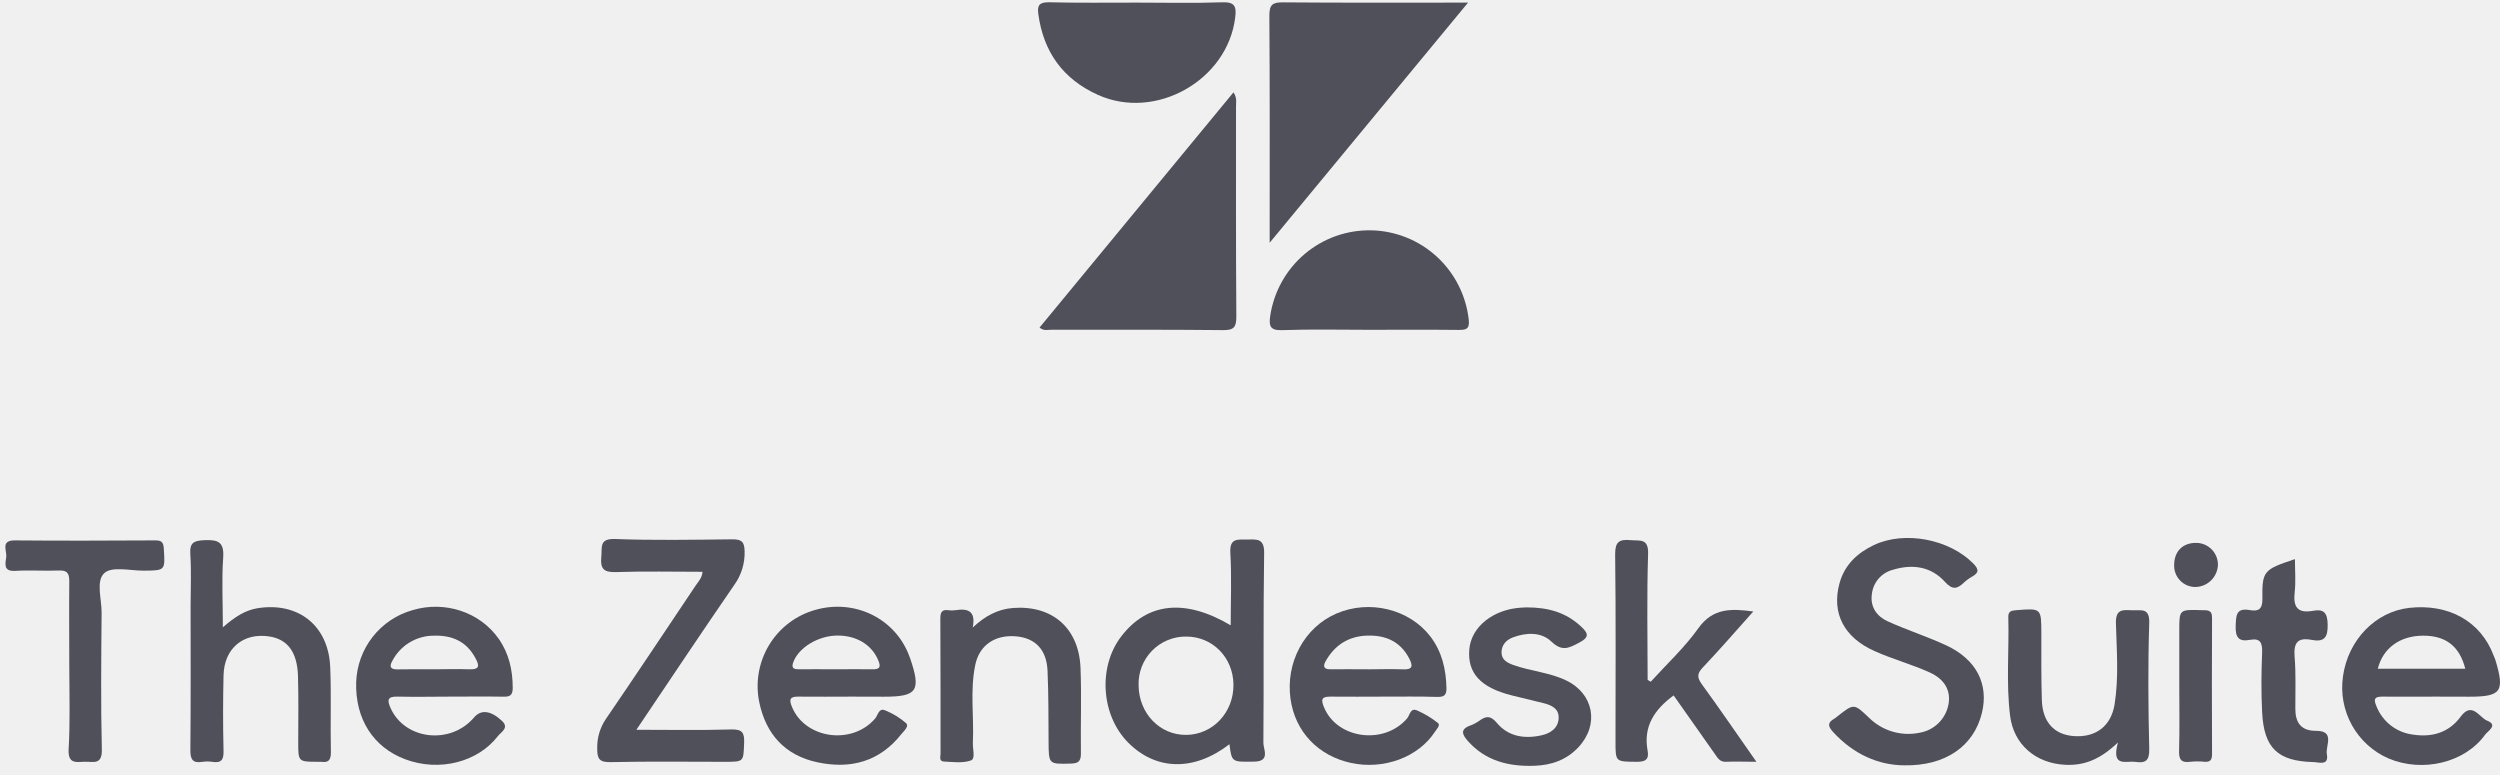
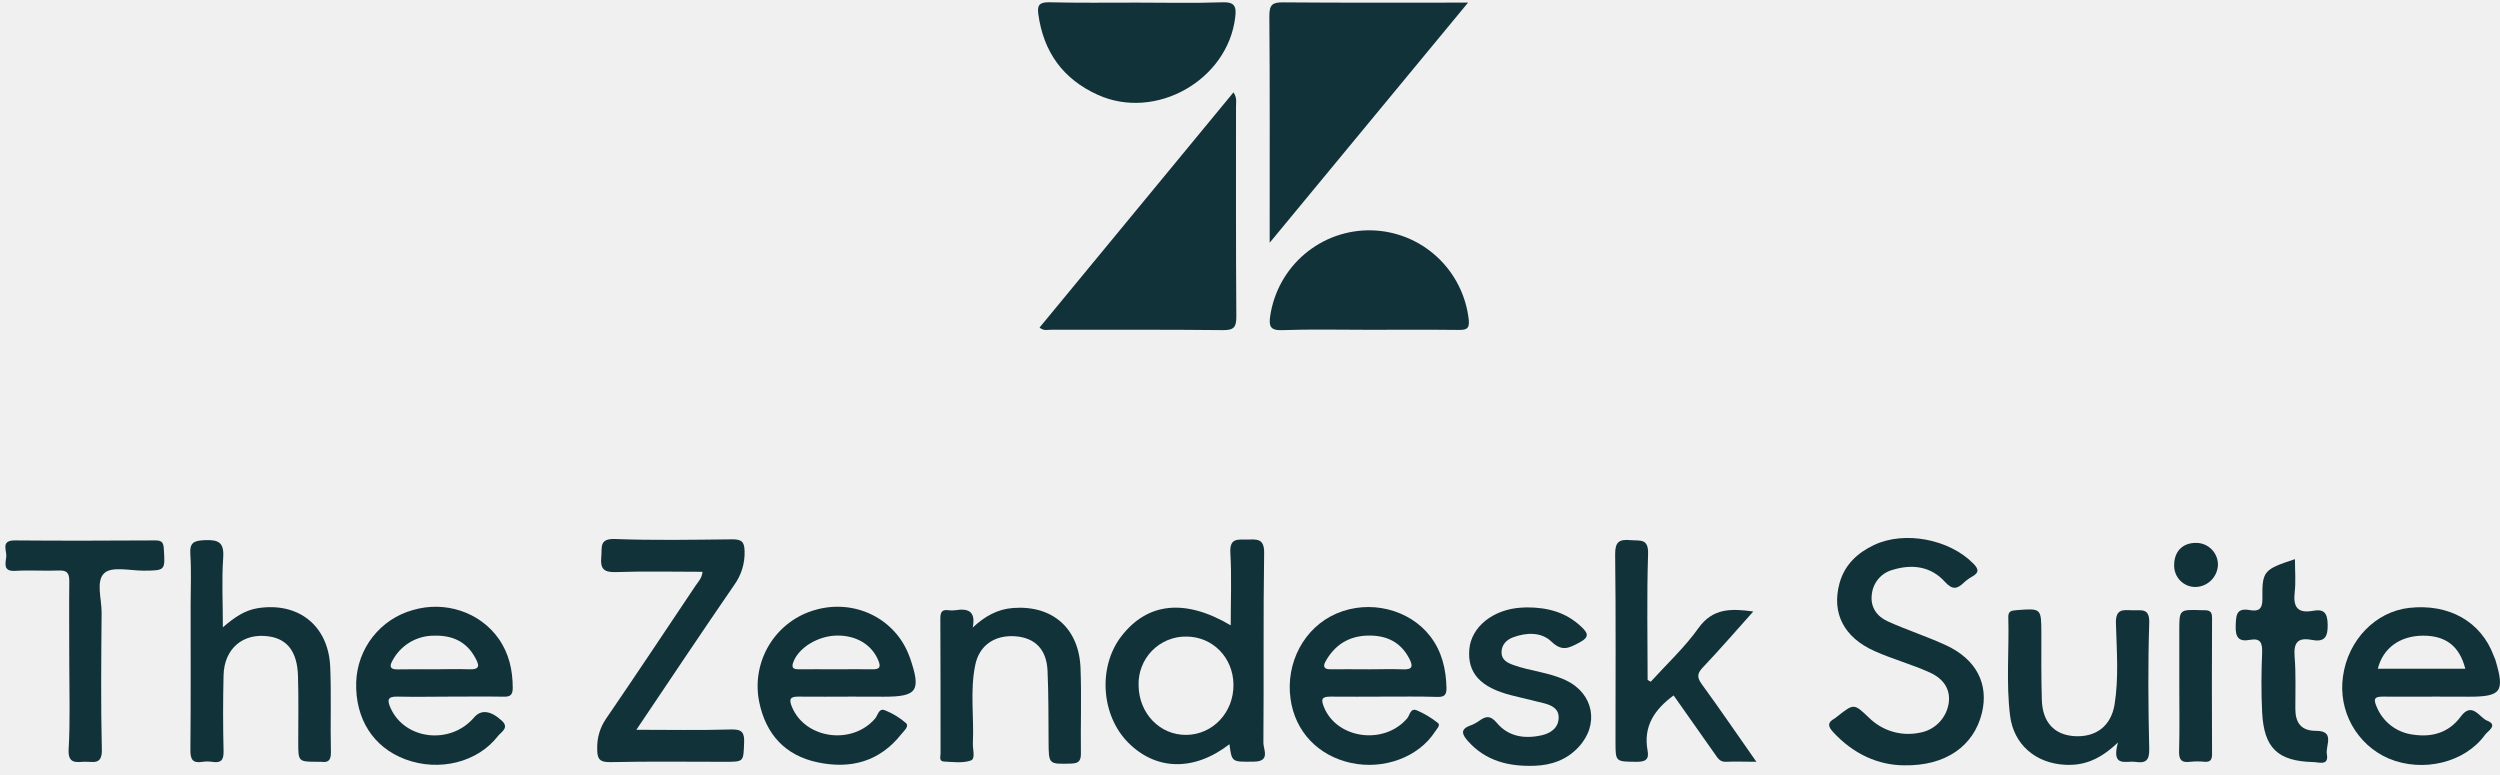
<svg xmlns="http://www.w3.org/2000/svg" width="281" height="87" viewBox="0 0 281 87" fill="none">
-   <g clipPath="url(#clip0_623_864)">
-     <path d="M165.009 0.294L142.711 27.282V25.738C142.711 17.752 142.737 9.769 142.675 1.786C142.675 0.545 143 0.255 144.206 0.265C151.008 0.323 157.814 0.294 165.009 0.294Z" fill="#4F5059" />
-     <path d="M116.844 36.818L138.642 10.382C139.061 10.999 138.928 11.492 138.928 11.949C138.928 19.821 138.908 27.69 138.964 35.562C138.964 36.743 138.73 37.118 137.475 37.105C131.04 37.034 124.605 37.073 118.173 37.063C117.77 37.06 117.325 37.223 116.844 36.818Z" fill="#4F5059" />
-     <path d="M138.189 83.649C134.204 86.727 129.921 86.613 126.797 83.457C123.739 80.372 123.401 74.912 126.053 71.498C128.978 67.719 133.203 67.255 138.332 70.287C138.332 67.49 138.446 64.795 138.29 62.128C138.192 60.415 139.177 60.663 140.204 60.646C141.231 60.63 142.115 60.474 142.089 62.154C141.978 69.269 142.066 76.384 142.004 83.499C142.004 84.24 142.814 85.578 140.971 85.607C138.455 85.64 138.455 85.702 138.189 83.649ZM138.641 76.955C138.611 73.91 136.304 71.554 133.34 71.55C132.623 71.54 131.911 71.676 131.248 71.95C130.585 72.224 129.984 72.631 129.482 73.146C128.981 73.661 128.589 74.272 128.33 74.944C128.071 75.616 127.951 76.334 127.977 77.053C128.016 80.199 130.379 82.644 133.356 82.602C136.333 82.559 138.667 80.075 138.641 76.955Z" fill="#4F5059" />
-     <path d="M127.806 0.294C131.001 0.294 134.199 0.372 137.387 0.258C138.798 0.209 138.986 0.738 138.84 1.942C137.995 9.018 129.896 13.6 123.396 10.659C119.467 8.881 117.279 5.829 116.704 1.56C116.568 0.548 116.863 0.255 117.897 0.255C121.199 0.336 124.504 0.294 127.806 0.294Z" fill="#4F5059" />
-     <path d="M71.529 82.027C75.27 82.027 78.721 82.096 82.17 81.991C83.447 81.952 83.691 82.363 83.639 83.532C83.551 85.624 83.639 85.627 81.458 85.627C77.181 85.627 72.904 85.568 68.627 85.663C67.353 85.689 67.115 85.274 67.128 84.106C67.102 82.918 67.451 81.753 68.126 80.777C71.522 75.813 74.85 70.803 78.201 65.803C78.49 65.369 78.9 64.99 78.965 64.269C75.692 64.269 72.465 64.191 69.231 64.302C67.837 64.351 67.453 63.9 67.587 62.578C67.694 61.524 67.314 60.516 69.143 60.584C73.521 60.751 77.918 60.666 82.296 60.62C83.32 60.62 83.674 60.842 83.694 61.958C83.736 63.303 83.335 64.623 82.553 65.715C78.894 71.028 75.322 76.394 71.529 82.027Z" fill="#4F5059" />
-     <path d="M214.014 86.022C211.134 86.006 208.313 84.769 206.025 82.262C205.447 81.629 205.408 81.211 206.168 80.784C206.306 80.697 206.436 80.598 206.558 80.49C208.388 79.061 208.385 79.064 210.081 80.676C210.817 81.404 211.721 81.939 212.712 82.232C213.703 82.526 214.75 82.57 215.762 82.36C216.565 82.226 217.308 81.847 217.889 81.275C218.471 80.703 218.863 79.965 219.012 79.162C219.285 77.67 218.626 76.348 216.871 75.572C214.859 74.664 212.704 74.08 210.695 73.179C207.241 71.639 205.869 68.904 206.75 65.598C207.312 63.499 208.758 62.151 210.634 61.26C214.095 59.628 219.1 60.607 221.791 63.333C222.405 63.953 222.483 64.357 221.677 64.805C221.345 64.99 221.036 65.214 220.758 65.474C219.994 66.185 219.484 66.365 218.593 65.382C217.053 63.675 214.963 63.372 212.772 64.041C212.137 64.201 211.566 64.556 211.139 65.056C210.713 65.556 210.451 66.176 210.39 66.831C210.208 68.267 210.985 69.292 212.178 69.837C214.336 70.816 216.611 71.544 218.759 72.54C222.152 74.113 223.559 76.903 222.763 80.151C221.853 83.855 218.691 86.11 214.014 86.022Z" fill="#4F5059" />
-     <path d="M153.84 37.069C150.59 37.069 147.34 36.991 144.113 37.108C142.754 37.157 142.614 36.638 142.77 35.522C143.174 32.804 144.55 30.328 146.64 28.555C148.731 26.782 151.393 25.834 154.128 25.889C156.864 25.944 159.486 26.999 161.504 28.854C163.522 30.71 164.797 33.241 165.092 35.973C165.202 37.063 164.692 37.086 163.893 37.082C160.542 37.043 157.191 37.069 153.84 37.069Z" fill="#4F5059" />
-     <path d="M95.755 78.3C93.753 78.3 91.747 78.326 89.745 78.3C88.77 78.28 88.673 78.626 89.021 79.465C90.506 83.055 95.784 83.793 98.377 80.748C98.686 80.382 98.774 79.53 99.502 79.85C100.354 80.191 101.143 80.673 101.836 81.276C102.219 81.642 101.602 82.151 101.322 82.504C98.875 85.611 95.618 86.472 91.897 85.686C88.234 84.912 86.073 82.517 85.332 78.881C84.889 76.674 85.296 74.38 86.47 72.462C87.644 70.544 89.499 69.144 91.66 68.545C96.119 67.285 100.679 69.553 102.222 73.793C102.242 73.845 102.268 73.894 102.284 73.943C103.552 77.66 103.113 78.31 99.33 78.31L95.755 78.3ZM93.983 75.229C95.335 75.229 96.688 75.199 98.04 75.229C98.969 75.255 99.014 74.902 98.689 74.155C97.948 72.448 96.252 71.417 94.097 71.436C91.998 71.456 89.843 72.742 89.199 74.344C88.959 74.948 89.037 75.242 89.775 75.225C91.175 75.209 92.583 75.229 93.983 75.229Z" fill="#4F5059" />
-     <path d="M273.783 78.3C271.781 78.3 269.783 78.323 267.784 78.3C266.916 78.3 266.76 78.548 267.098 79.348C267.431 80.213 267.992 80.97 268.722 81.538C269.452 82.106 270.322 82.464 271.239 82.572C273.361 82.899 275.259 82.344 276.565 80.568C277.872 78.793 278.668 80.656 279.562 81.006C280.823 81.502 279.614 82.184 279.331 82.576C277.056 85.728 272.334 86.861 268.502 85.265C266.75 84.51 265.296 83.195 264.364 81.525C263.433 79.855 263.077 77.923 263.351 76.029C263.906 71.955 267 68.747 270.787 68.326C275.262 67.827 278.86 69.863 280.287 73.695C280.345 73.848 280.423 73.992 280.472 74.149C281.558 77.739 281.151 78.31 277.514 78.31L273.783 78.3ZM277.098 75.164C276.448 72.615 274.885 71.427 272.308 71.45C269.731 71.472 267.836 72.866 267.267 75.164H277.098Z" fill="#4F5059" />
-     <path d="M50.581 78.3C48.631 78.3 46.681 78.346 44.731 78.3C43.544 78.261 43.483 78.675 43.918 79.625C45.543 83.176 50.652 83.741 53.288 80.637C54.062 79.73 55.154 79.847 56.421 81.025C57.269 81.812 56.314 82.288 55.979 82.719C53.685 85.696 49.352 86.763 45.559 85.347C41.955 84.005 39.914 80.803 40.034 76.685C40.096 74.827 40.747 73.038 41.892 71.579C43.038 70.119 44.617 69.065 46.401 68.571C50.025 67.497 53.948 68.803 56.051 71.796C57.214 73.454 57.627 75.32 57.63 77.328C57.63 78.153 57.305 78.326 56.58 78.307C54.582 78.274 52.58 78.3 50.581 78.3ZM48.783 75.229C50.084 75.229 51.383 75.177 52.684 75.229C53.984 75.281 53.889 74.792 53.412 73.924C52.417 72.089 50.812 71.404 48.842 71.45C47.862 71.434 46.897 71.694 46.055 72.2C45.214 72.705 44.53 73.437 44.081 74.312C43.687 75.02 43.983 75.258 44.731 75.239C46.079 75.206 47.431 75.229 48.783 75.229Z" fill="#4F5059" />
-     <path d="M155.541 78.3C153.539 78.3 151.534 78.326 149.532 78.3C148.557 78.3 148.456 78.597 148.804 79.462C150.243 83.052 155.557 83.786 158.157 80.751C158.463 80.395 158.525 79.524 159.269 79.85C160.11 80.215 160.9 80.689 161.619 81.26C161.944 81.521 161.485 81.936 161.294 82.239C159.441 85.108 155.525 86.557 151.839 85.751C148.154 84.945 145.573 82.243 145.056 78.571C144.478 74.478 146.603 70.519 150.211 68.963C153.922 67.363 158.404 68.457 160.77 71.534C162.07 73.241 162.535 75.209 162.581 77.324C162.6 78.127 162.321 78.349 161.557 78.333C159.552 78.271 157.546 78.3 155.541 78.3ZM153.76 75.232C155.06 75.232 156.36 75.183 157.66 75.232C158.752 75.288 158.859 74.906 158.401 74.025C157.407 72.109 155.775 71.391 153.724 71.44C151.599 71.492 150.022 72.491 148.989 74.341C148.683 74.889 148.797 75.242 149.545 75.226C150.945 75.209 152.353 75.229 153.76 75.229V75.232Z" fill="#4F5059" />
-     <path d="M185.545 76.626C187.349 74.635 189.348 72.787 190.895 70.614C192.52 68.329 194.584 68.394 197.07 68.731C195.136 70.891 193.313 73.003 191.395 75.023C190.729 75.725 190.745 76.156 191.291 76.916C193.323 79.707 195.269 82.556 197.418 85.624C196.118 85.624 195.068 85.575 194.021 85.624C193.329 85.666 193.079 85.216 192.773 84.778L188.116 78.166C185.99 79.723 184.681 81.622 185.191 84.367C185.386 85.389 184.918 85.637 183.936 85.627C181.587 85.601 181.583 85.653 181.583 83.362C181.583 76.355 181.632 69.347 181.544 62.344C181.528 60.907 181.983 60.594 183.27 60.712C184.323 60.813 185.308 60.46 185.246 62.278C185.09 66.991 185.194 71.71 185.194 76.427L185.545 76.626Z" fill="#4F5059" />
-     <path d="M25.048 70.51C26.397 69.341 27.56 68.578 28.99 68.356C33.54 67.654 36.914 70.314 37.115 74.958C37.249 78.156 37.115 81.368 37.193 84.573C37.193 85.457 36.904 85.745 36.085 85.624C35.977 85.617 35.868 85.617 35.76 85.624C33.521 85.624 33.524 85.624 33.521 83.45C33.521 80.95 33.569 78.45 33.492 75.944C33.404 73.271 32.309 71.854 30.274 71.538C27.349 71.084 25.194 72.876 25.126 75.911C25.061 78.734 25.058 81.561 25.126 84.397C25.152 85.418 24.866 85.787 23.868 85.634C23.492 85.575 23.11 85.575 22.734 85.634C21.661 85.803 21.388 85.363 21.398 84.305C21.45 78.871 21.424 73.44 21.424 68.006C21.424 66.104 21.518 64.198 21.392 62.305C21.297 60.947 21.827 60.767 23.017 60.715C24.57 60.65 25.214 60.96 25.084 62.716C24.911 65.19 25.048 67.686 25.048 70.51Z" fill="#4F5059" />
-     <path d="M238.057 83.454C236.052 85.369 234.268 86.064 232.145 85.963C228.84 85.807 226.344 83.715 225.934 80.451C225.476 76.779 225.837 73.075 225.733 69.387C225.713 68.698 226.058 68.63 226.627 68.584C229.448 68.365 229.438 68.349 229.448 71.195C229.448 73.692 229.425 76.188 229.503 78.685C229.581 81.182 230.904 82.569 233.078 82.735C235.525 82.925 237.28 81.645 237.68 79.168C238.164 76.153 237.914 73.098 237.83 70.069C237.781 68.398 238.642 68.558 239.682 68.597C240.657 68.636 241.632 68.271 241.574 70.03C241.424 74.749 241.463 79.478 241.574 84.201C241.6 85.506 241.154 85.803 240.027 85.637C238.974 85.477 237.277 86.326 238.057 83.454Z" fill="#4F5059" />
-     <path d="M109.332 70.536C110.703 69.256 112.143 68.46 113.882 68.336C118.302 68.01 121.282 70.621 121.451 75.092C121.575 78.294 121.451 81.505 121.493 84.71C121.493 85.575 121.204 85.803 120.372 85.826C117.863 85.891 117.876 85.931 117.86 83.343C117.843 80.683 117.86 78.019 117.743 75.363C117.629 72.987 116.335 71.698 114.168 71.521C111.847 71.335 110.076 72.501 109.618 74.746C109.016 77.641 109.491 80.594 109.351 83.519C109.315 84.198 109.676 85.278 109.127 85.477C108.207 85.803 107.102 85.644 106.082 85.595C105.519 85.565 105.718 85.014 105.718 84.681C105.718 79.629 105.718 74.563 105.695 69.524C105.695 68.842 105.844 68.489 106.585 68.587C106.854 68.625 107.126 68.625 107.395 68.587C108.834 68.349 109.705 68.718 109.332 70.536Z" fill="#4F5059" />
-     <path d="M171.592 68.27C173.997 68.27 176.012 68.829 177.696 70.408C178.505 71.162 178.703 71.6 177.511 72.229C176.318 72.859 175.577 73.261 174.374 72.109C173.24 71.025 171.573 71.077 170.071 71.635C169.317 71.916 168.771 72.481 168.771 73.332C168.771 74.184 169.46 74.52 170.13 74.755C172.06 75.441 174.15 75.581 176.019 76.472C179.149 77.96 179.789 81.459 177.41 83.995C176.068 85.425 174.365 86.009 172.467 86.074C169.61 86.169 166.997 85.552 164.991 83.293C164.341 82.566 164.088 81.955 165.284 81.541C165.639 81.408 165.974 81.228 166.282 81.006C167.032 80.47 167.533 80.402 168.254 81.263C169.554 82.817 171.404 83.075 173.302 82.641C174.277 82.415 175.167 81.841 175.193 80.683C175.219 79.625 174.368 79.253 173.484 79.031C172.281 78.731 171.072 78.453 169.873 78.15C166.392 77.265 164.913 75.637 165.154 72.96C165.378 70.457 167.822 68.496 170.962 68.3L171.592 68.27Z" fill="#4F5059" />
-     <path d="M7.788 74.788C7.788 71.636 7.755 68.483 7.788 65.324C7.788 64.4 7.525 64.087 6.595 64.126C4.97 64.191 3.345 64.064 1.72 64.165C0.264 64.256 0.648 63.248 0.706 62.553C0.765 61.858 0.056 60.725 1.681 60.741C6.933 60.79 12.182 60.767 17.434 60.741C18.084 60.741 18.367 60.879 18.409 61.629C18.568 64.139 18.607 64.123 16.134 64.142C14.626 64.142 12.621 63.636 11.746 64.4C10.732 65.291 11.447 67.36 11.421 68.91C11.379 74.018 11.324 79.129 11.447 84.25C11.493 86.052 10.424 85.582 9.497 85.621C8.571 85.66 7.632 85.882 7.713 84.24C7.898 81.104 7.788 77.938 7.788 74.788Z" fill="#4F5059" />
-     <path d="M257.951 62.846C257.951 64.123 258.061 65.366 257.921 66.58C257.73 68.251 258.272 68.969 259.982 68.653C261.207 68.427 261.607 68.884 261.63 70.2C261.665 71.671 261.223 72.191 259.826 71.923C258.256 71.619 257.785 72.249 257.915 73.822C258.074 75.764 257.986 77.739 257.996 79.681C257.996 81.231 258.646 82.151 260.313 82.145C262.51 82.145 261.366 83.819 261.539 84.756C261.786 86.107 260.661 85.673 260.024 85.657C256.007 85.555 254.463 84.084 254.262 80.037C254.151 77.817 254.171 75.585 254.262 73.362C254.298 72.288 254.099 71.694 252.894 71.92C251.616 72.161 251.249 71.623 251.291 70.347C251.334 69.178 251.33 68.3 252.874 68.574C253.807 68.741 254.307 68.519 254.294 67.328C254.249 64.162 254.437 64.012 257.951 62.846Z" fill="#4F5059" />
-     <path d="M244.952 77.047V70.846C244.952 68.496 244.952 68.502 247.467 68.584C248.065 68.604 248.64 68.483 248.634 69.446C248.605 74.55 248.614 79.655 248.634 84.762C248.634 85.376 248.458 85.666 247.812 85.624C247.271 85.568 246.727 85.568 246.187 85.624C245.169 85.764 244.887 85.363 244.929 84.364C245 81.936 244.952 79.492 244.952 77.047Z" fill="#4F5059" />
-     <path d="M246.797 65.977C246.474 65.983 246.154 65.922 245.855 65.8C245.556 65.678 245.285 65.496 245.059 65.265C244.832 65.034 244.655 64.759 244.537 64.457C244.42 64.156 244.365 63.833 244.375 63.509C244.375 61.965 245.35 60.986 246.891 61.022C247.212 61.027 247.53 61.095 247.825 61.223C248.12 61.352 248.386 61.537 248.61 61.769C248.833 62.001 249.009 62.275 249.127 62.575C249.244 62.876 249.302 63.196 249.296 63.519C249.263 64.169 248.988 64.783 248.525 65.239C248.062 65.694 247.445 65.958 246.797 65.977Z" fill="#4F5059" />
+   <g clip-path="url(#clip0_8_9684)">
+     <path d="M165.01 0.294L142.712 27.282V25.738C142.712 17.752 142.738 9.769 142.676 1.786C142.676 0.546 143.001 0.255 144.207 0.265C151.009 0.324 157.815 0.294 165.01 0.294Z" fill="#123239" />
+     <path d="M116.844 36.819L138.642 10.382C139.061 10.999 138.928 11.492 138.928 11.949C138.928 19.821 138.908 27.69 138.964 35.562C138.964 36.743 138.73 37.119 137.475 37.106C131.04 37.034 124.605 37.073 118.173 37.063C117.77 37.06 117.325 37.223 116.844 36.819Z" fill="#123239" />
+     <path d="M138.19 83.649C134.205 86.727 129.922 86.613 126.798 83.457C123.74 80.373 123.402 74.912 126.054 71.499C128.979 67.719 133.204 67.256 138.333 70.288C138.333 67.491 138.447 64.795 138.291 62.128C138.193 60.415 139.178 60.663 140.205 60.647C141.232 60.63 142.116 60.474 142.09 62.154C141.979 69.269 142.067 76.384 142.005 83.499C142.005 84.24 142.815 85.578 140.972 85.608C138.456 85.64 138.456 85.702 138.19 83.649ZM138.642 76.956C138.612 73.91 136.305 71.554 133.341 71.551C132.624 71.54 131.912 71.676 131.249 71.95C130.586 72.225 129.985 72.632 129.483 73.146C128.982 73.661 128.59 74.273 128.331 74.945C128.072 75.616 127.952 76.334 127.978 77.053C128.017 80.2 130.38 82.644 133.357 82.602C136.334 82.559 138.668 80.076 138.642 76.956Z" fill="#123239" />
+     <path d="M127.805 0.294C131 0.294 134.198 0.372 137.386 0.258C138.797 0.209 138.986 0.738 138.839 1.942C137.994 9.018 129.895 13.6 123.395 10.66C119.466 8.881 117.278 5.829 116.703 1.56C116.567 0.549 116.862 0.255 117.896 0.255C121.198 0.336 124.503 0.294 127.805 0.294Z" fill="#123239" />
+     <path d="M71.527 82.028C75.268 82.028 78.719 82.096 82.168 81.992C83.445 81.952 83.689 82.364 83.637 83.532C83.549 85.624 83.637 85.627 81.456 85.627C77.179 85.627 72.902 85.569 68.625 85.663C67.351 85.689 67.113 85.275 67.126 84.106C67.1 82.919 67.45 81.753 68.124 80.778C71.52 75.813 74.849 70.804 78.199 65.803C78.489 65.37 78.898 64.991 78.963 64.27C75.69 64.27 72.463 64.191 69.229 64.302C67.835 64.351 67.451 63.901 67.585 62.579C67.692 61.525 67.312 60.516 69.141 60.585C73.519 60.751 77.917 60.666 82.294 60.621C83.318 60.621 83.672 60.843 83.692 61.959C83.734 63.303 83.333 64.624 82.551 65.715C78.892 71.029 75.32 76.394 71.527 82.028Z" fill="#123239" />
+     <path d="M214.014 86.022C211.134 86.006 208.313 84.769 206.025 82.263C205.447 81.629 205.408 81.212 206.168 80.784C206.306 80.697 206.436 80.599 206.558 80.49C208.388 79.061 208.385 79.064 210.081 80.676C210.817 81.404 211.721 81.939 212.712 82.233C213.703 82.526 214.75 82.57 215.762 82.36C216.565 82.226 217.308 81.848 217.889 81.275C218.471 80.703 218.863 79.965 219.012 79.162C219.285 77.67 218.626 76.349 216.871 75.572C214.859 74.665 212.704 74.08 210.695 73.18C207.241 71.639 205.869 68.904 206.75 65.598C207.312 63.499 208.758 62.151 210.634 61.26C214.095 59.629 219.1 60.608 221.791 63.333C222.405 63.953 222.483 64.358 221.677 64.805C221.345 64.99 221.036 65.215 220.758 65.474C219.994 66.185 219.484 66.365 218.593 65.382C217.053 63.676 214.963 63.372 212.772 64.041C212.137 64.202 211.566 64.556 211.139 65.056C210.713 65.556 210.451 66.176 210.39 66.832C210.208 68.268 210.985 69.292 212.178 69.838C214.336 70.817 216.611 71.544 218.759 72.54C222.152 74.113 223.559 76.903 222.763 80.151C221.853 83.855 218.691 86.11 214.014 86.022Z" fill="#123239" />
+     <path d="M153.839 37.069C150.589 37.069 147.339 36.991 144.112 37.109C142.753 37.158 142.613 36.639 142.769 35.522C143.173 32.805 144.549 30.328 146.639 28.555C148.73 26.782 151.392 25.834 154.127 25.89C156.863 25.945 159.485 26.999 161.503 28.855C163.521 30.71 164.796 33.241 165.091 35.973C165.201 37.063 164.691 37.086 163.892 37.083C160.541 37.043 157.19 37.069 153.839 37.069Z" fill="#123239" />
+     <path d="M95.754 78.3C93.752 78.3 91.746 78.326 89.744 78.3C88.769 78.281 88.672 78.627 89.02 79.466C90.505 83.056 95.783 83.793 98.376 80.748C98.685 80.383 98.773 79.531 99.501 79.851C100.353 80.191 101.142 80.673 101.835 81.277C102.218 81.642 101.601 82.151 101.321 82.504C98.874 85.611 95.617 86.473 91.896 85.686C88.233 84.913 86.072 82.517 85.331 78.881C84.888 76.674 85.295 74.38 86.469 72.463C87.643 70.544 89.498 69.145 91.659 68.545C96.118 67.285 100.678 69.553 102.221 73.793C102.241 73.845 102.267 73.894 102.283 73.943C103.551 77.661 103.112 78.31 99.329 78.31L95.754 78.3ZM93.983 75.229C95.335 75.229 96.686 75.2 98.038 75.229C98.968 75.255 99.013 74.903 98.689 74.155C97.948 72.448 96.251 71.417 94.096 71.437C91.997 71.456 89.842 72.742 89.198 74.345C88.958 74.948 89.036 75.242 89.774 75.226C91.174 75.21 92.582 75.229 93.983 75.229Z" fill="#123239" />
+     <path d="M273.784 78.3C271.782 78.3 269.784 78.323 267.785 78.3C266.917 78.3 266.761 78.548 267.099 79.348C267.432 80.213 267.993 80.97 268.723 81.538C269.453 82.106 270.323 82.464 271.24 82.573C273.362 82.899 275.26 82.344 276.566 80.569C277.873 78.793 278.669 80.657 279.563 81.006C280.824 81.502 279.615 82.184 279.332 82.576C277.057 85.729 272.335 86.861 268.503 85.265C266.751 84.51 265.297 83.196 264.365 81.525C263.434 79.855 263.078 77.923 263.352 76.029C263.907 71.956 267.001 68.747 270.788 68.326C275.263 67.827 278.861 69.864 280.288 73.695C280.346 73.849 280.424 73.992 280.473 74.149C281.558 77.739 281.152 78.31 277.515 78.31L273.784 78.3ZM277.099 75.164C276.449 72.615 274.886 71.427 272.309 71.45C269.732 71.473 267.837 72.866 267.268 75.164H277.099Z" fill="#123239" />
+     <path d="M50.583 78.3C48.633 78.3 46.683 78.346 44.733 78.3C43.546 78.261 43.485 78.675 43.92 79.625C45.545 83.176 50.654 83.741 53.29 80.637C54.063 79.73 55.156 79.847 56.423 81.025C57.271 81.812 56.316 82.288 55.981 82.719C53.687 85.696 49.354 86.763 45.561 85.347C41.957 84.005 39.916 80.803 40.036 76.685C40.098 74.827 40.749 73.038 41.894 71.579C43.039 70.119 44.619 69.065 46.403 68.571C50.027 67.497 53.95 68.803 56.053 71.796C57.216 73.454 57.629 75.32 57.632 77.328C57.632 78.153 57.307 78.326 56.582 78.307C54.584 78.274 52.581 78.3 50.583 78.3ZM48.785 75.229C50.086 75.229 51.386 75.177 52.685 75.229C53.986 75.281 53.891 74.792 53.413 73.924C52.419 72.089 50.813 71.404 48.844 71.45C47.864 71.434 46.898 71.694 46.057 72.2C45.216 72.705 44.532 73.437 44.083 74.312C43.689 75.02 43.985 75.258 44.733 75.239C46.081 75.206 47.433 75.229 48.785 75.229Z" fill="#123239" />
+     <path d="M155.544 78.3C153.542 78.3 151.537 78.326 149.535 78.3C148.56 78.3 148.459 78.597 148.807 79.462C150.246 83.052 155.56 83.786 158.16 80.751C158.466 80.395 158.527 79.524 159.272 79.85C160.113 80.215 160.903 80.689 161.622 81.26C161.947 81.521 161.488 81.936 161.297 82.239C159.444 85.108 155.528 86.557 151.842 85.751C148.157 84.945 145.576 82.243 145.059 78.571C144.481 74.478 146.606 70.519 150.214 68.963C153.925 67.363 158.407 68.457 160.773 71.534C162.073 73.241 162.538 75.209 162.584 77.324C162.603 78.127 162.324 78.349 161.56 78.333C159.554 78.271 157.549 78.3 155.544 78.3ZM153.763 75.232C155.063 75.232 156.363 75.183 157.663 75.232C158.755 75.288 158.862 74.906 158.404 74.025C157.409 72.109 155.778 71.391 153.727 71.44C151.602 71.492 150.025 72.491 148.992 74.341C148.686 74.889 148.8 75.242 149.548 75.226C150.948 75.209 152.356 75.229 153.763 75.229V75.232Z" fill="#123239" />
+     <path d="M185.544 76.626C187.348 74.635 189.347 72.788 190.894 70.614C192.519 68.329 194.583 68.395 197.069 68.731C195.135 70.891 193.312 73.003 191.394 75.023C190.728 75.725 190.744 76.156 191.29 76.916C193.322 79.707 195.268 82.556 197.417 85.624C196.117 85.624 195.067 85.575 194.02 85.624C193.328 85.666 193.078 85.216 192.772 84.779L188.115 78.166C185.989 79.723 184.68 81.623 185.19 84.367C185.385 85.389 184.917 85.637 183.935 85.627C181.586 85.601 181.582 85.653 181.582 83.362C181.582 76.355 181.631 69.348 181.543 62.344C181.527 60.908 181.982 60.594 183.269 60.712C184.322 60.813 185.307 60.461 185.245 62.279C185.089 66.991 185.193 71.711 185.193 76.427L185.544 76.626Z" fill="#123239" />
+     <path d="M25.05 70.51C26.399 69.341 27.562 68.578 28.992 68.356C33.542 67.654 36.916 70.314 37.117 74.958C37.251 78.157 37.117 81.368 37.195 84.573C37.195 85.458 36.906 85.745 36.087 85.624C35.979 85.618 35.87 85.618 35.762 85.624C33.523 85.624 33.526 85.624 33.523 83.451C33.523 80.951 33.571 78.451 33.493 75.944C33.406 73.271 32.31 71.855 30.276 71.538C27.351 71.084 25.196 72.876 25.128 75.911C25.063 78.734 25.059 81.561 25.128 84.397C25.154 85.419 24.868 85.787 23.87 85.634C23.494 85.575 23.112 85.575 22.736 85.634C21.663 85.804 21.39 85.363 21.4 84.306C21.452 78.871 21.426 73.441 21.426 68.007C21.426 66.104 21.52 64.198 21.393 62.305C21.299 60.947 21.829 60.768 23.018 60.715C24.572 60.65 25.215 60.96 25.085 62.716C24.913 65.19 25.05 67.687 25.05 70.51Z" fill="#123239" />
+     <path d="M238.057 83.454C236.052 85.37 234.268 86.065 232.145 85.963C228.84 85.807 226.344 83.715 225.934 80.451C225.476 76.779 225.837 73.075 225.733 69.387C225.713 68.698 226.058 68.63 226.627 68.584C229.448 68.365 229.438 68.349 229.448 71.195C229.448 73.692 229.425 76.189 229.503 78.685C229.581 81.182 230.904 82.569 233.078 82.736C235.525 82.925 237.28 81.646 237.68 79.168C238.164 76.153 237.914 73.098 237.83 70.069C237.781 68.398 238.642 68.558 239.682 68.597C240.657 68.636 241.632 68.271 241.574 70.03C241.424 74.749 241.463 79.478 241.574 84.201C241.6 85.507 241.154 85.804 240.027 85.637C238.974 85.477 237.277 86.326 238.057 83.454Z" fill="#123239" />
+     <path d="M109.332 70.536C110.703 69.257 112.143 68.46 113.882 68.337C118.302 68.01 121.282 70.621 121.451 75.092C121.575 78.294 121.451 81.506 121.493 84.711C121.493 85.576 121.204 85.804 120.372 85.827C117.863 85.892 117.876 85.931 117.86 83.343C117.843 80.683 117.86 78.02 117.743 75.363C117.629 72.987 116.335 71.698 114.168 71.522C111.847 71.336 110.076 72.501 109.618 74.746C109.016 77.641 109.491 80.595 109.351 83.519C109.315 84.198 109.676 85.278 109.127 85.478C108.207 85.804 107.102 85.644 106.082 85.595C105.519 85.566 105.718 85.014 105.718 84.681C105.718 79.629 105.718 74.564 105.695 69.525C105.695 68.842 105.844 68.49 106.585 68.588C106.854 68.625 107.126 68.625 107.395 68.588C108.834 68.35 109.705 68.718 109.332 70.536Z" fill="#123239" />
+     <path d="M171.592 68.27C173.997 68.27 176.012 68.829 177.696 70.408C178.505 71.162 178.703 71.6 177.511 72.229C176.318 72.859 175.577 73.261 174.374 72.109C173.24 71.025 171.573 71.077 170.071 71.635C169.317 71.916 168.771 72.481 168.771 73.332C168.771 74.184 169.46 74.52 170.13 74.755C172.06 75.441 174.15 75.581 176.019 76.472C179.149 77.96 179.789 81.459 177.41 83.995C176.068 85.425 174.365 86.009 172.467 86.074C169.61 86.169 166.997 85.552 164.991 83.293C164.341 82.566 164.088 81.955 165.284 81.541C165.639 81.408 165.974 81.228 166.282 81.006C167.032 80.47 167.533 80.402 168.254 81.263C169.554 82.817 171.404 83.075 173.302 82.641C174.277 82.415 175.167 81.841 175.193 80.683C175.219 79.625 174.368 79.253 173.484 79.031C172.281 78.731 171.072 78.453 169.873 78.15C166.392 77.265 164.913 75.637 165.154 72.96C165.378 70.457 167.822 68.496 170.962 68.3L171.592 68.27Z" fill="#123239" />
+     <path d="M7.788 74.789C7.788 71.636 7.755 68.483 7.788 65.324C7.788 64.4 7.525 64.087 6.595 64.126C4.97 64.192 3.345 64.064 1.72 64.165C0.264 64.257 0.648 63.248 0.706 62.553C0.765 61.858 0.056 60.726 1.681 60.742C6.933 60.791 12.182 60.768 17.434 60.742C18.084 60.742 18.367 60.879 18.409 61.63C18.568 64.139 18.607 64.123 16.134 64.143C14.626 64.143 12.621 63.637 11.746 64.4C10.732 65.291 11.447 67.361 11.421 68.911C11.379 74.019 11.324 79.13 11.447 84.251C11.493 86.052 10.424 85.582 9.497 85.621C8.571 85.66 7.632 85.882 7.713 84.241C7.898 81.104 7.788 77.938 7.788 74.789Z" fill="#123239" />
+     <path d="M257.952 62.847C257.952 64.123 258.062 65.366 257.922 66.58C257.731 68.251 258.273 68.969 259.983 68.653C261.208 68.428 261.608 68.885 261.631 70.2C261.666 71.672 261.224 72.191 259.827 71.923C258.257 71.62 257.786 72.249 257.916 73.823C258.075 75.764 257.987 77.739 257.997 79.681C257.997 81.231 258.647 82.152 260.314 82.145C262.511 82.145 261.367 83.819 261.54 84.756C261.787 86.107 260.662 85.673 260.025 85.657C256.008 85.556 254.464 84.084 254.263 80.037C254.152 77.817 254.172 75.585 254.263 73.362C254.299 72.289 254.1 71.695 252.895 71.92C251.617 72.161 251.25 71.623 251.292 70.347C251.335 69.178 251.331 68.3 252.875 68.575C253.808 68.741 254.308 68.519 254.295 67.328C254.25 64.162 254.438 64.012 257.952 62.847Z" fill="#123239" />
+     <path d="M244.953 77.047V70.846C244.953 68.496 244.953 68.503 247.468 68.585C248.066 68.604 248.641 68.483 248.635 69.446C248.606 74.551 248.615 79.655 248.635 84.763C248.635 85.376 248.459 85.667 247.813 85.624C247.272 85.569 246.728 85.569 246.188 85.624C245.17 85.765 244.888 85.363 244.93 84.365C245.001 81.936 244.953 79.492 244.953 77.047Z" fill="#123239" />
+     <path d="M246.798 65.977C246.475 65.983 246.154 65.923 245.856 65.8C245.557 65.678 245.286 65.496 245.06 65.265C244.833 65.034 244.656 64.76 244.538 64.458C244.421 64.156 244.366 63.833 244.376 63.509C244.376 61.966 245.351 60.986 246.892 61.022C247.213 61.027 247.531 61.096 247.826 61.224C248.121 61.352 248.387 61.537 248.611 61.769C248.834 62.001 249.01 62.275 249.128 62.575C249.245 62.876 249.303 63.197 249.297 63.519C249.264 64.169 248.989 64.784 248.526 65.239C248.063 65.694 247.446 65.958 246.798 65.977Z" fill="#123239" />
  </g>
  <defs>
-     <clipPath id="clip0_623_864">
-       <rect width="280.376" height="85.829" fill="white" transform="translate(0.624023 0.254639)" />
+     <clipPath id="clip0_8_9684">
+       <rect width="280.376" height="85.829" fill="white" transform="translate(0.625 0.254883)" />
    </clipPath>
  </defs>
</svg>
